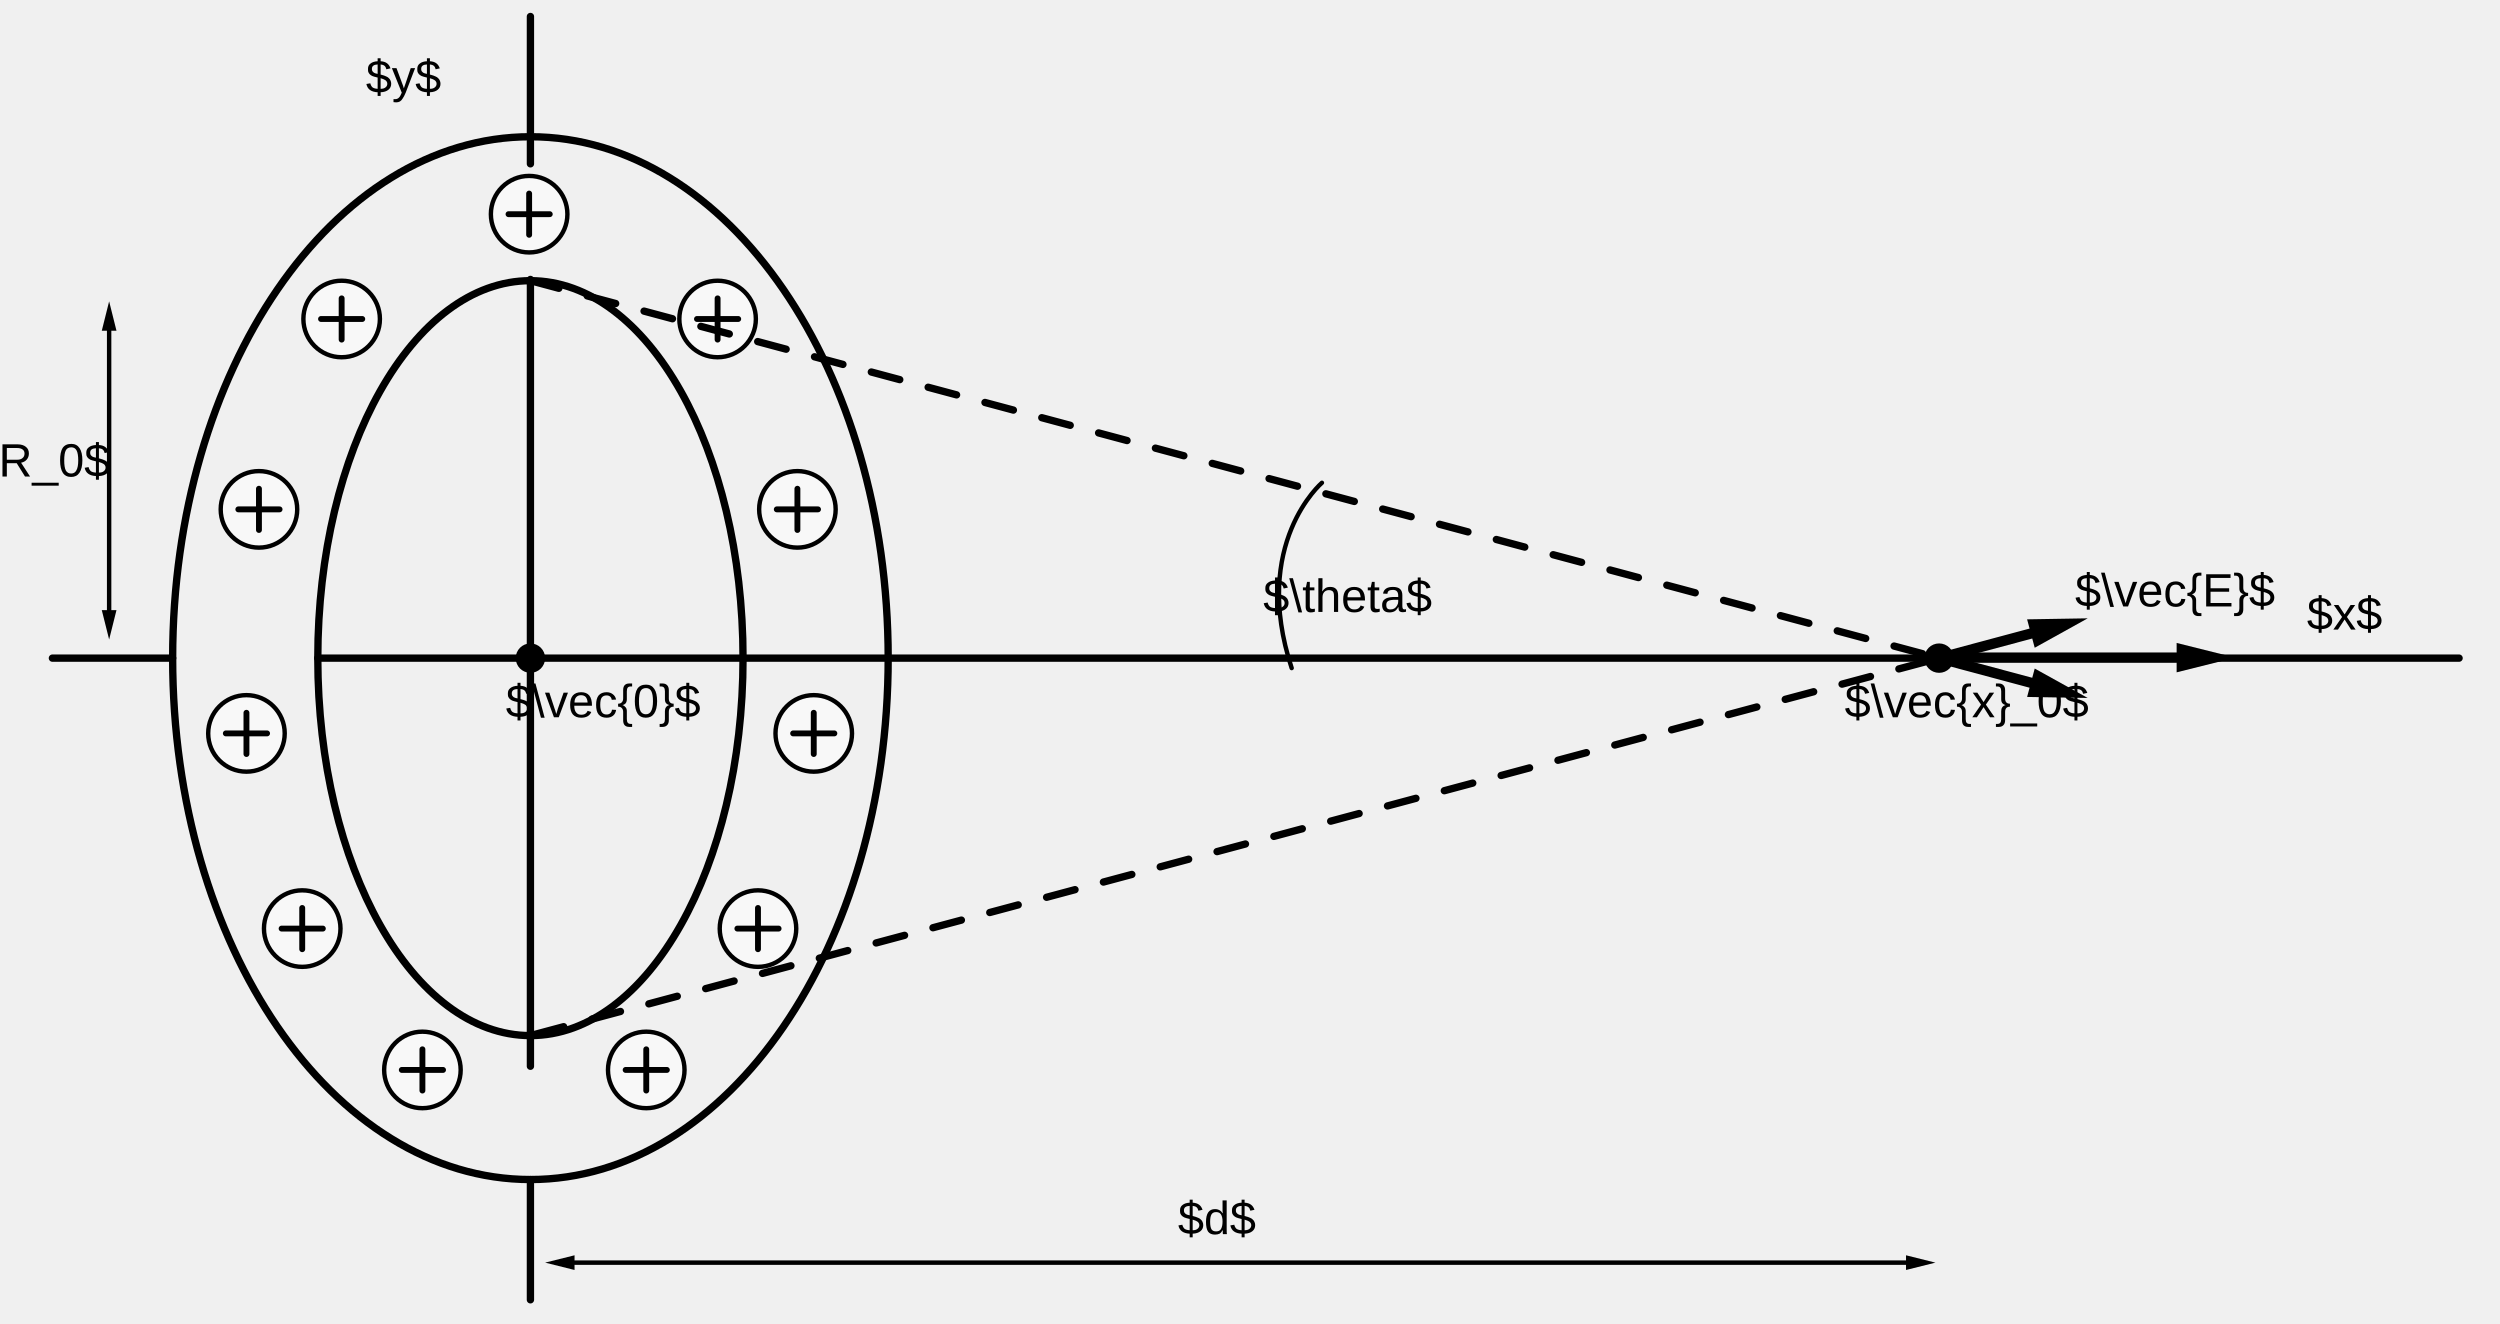
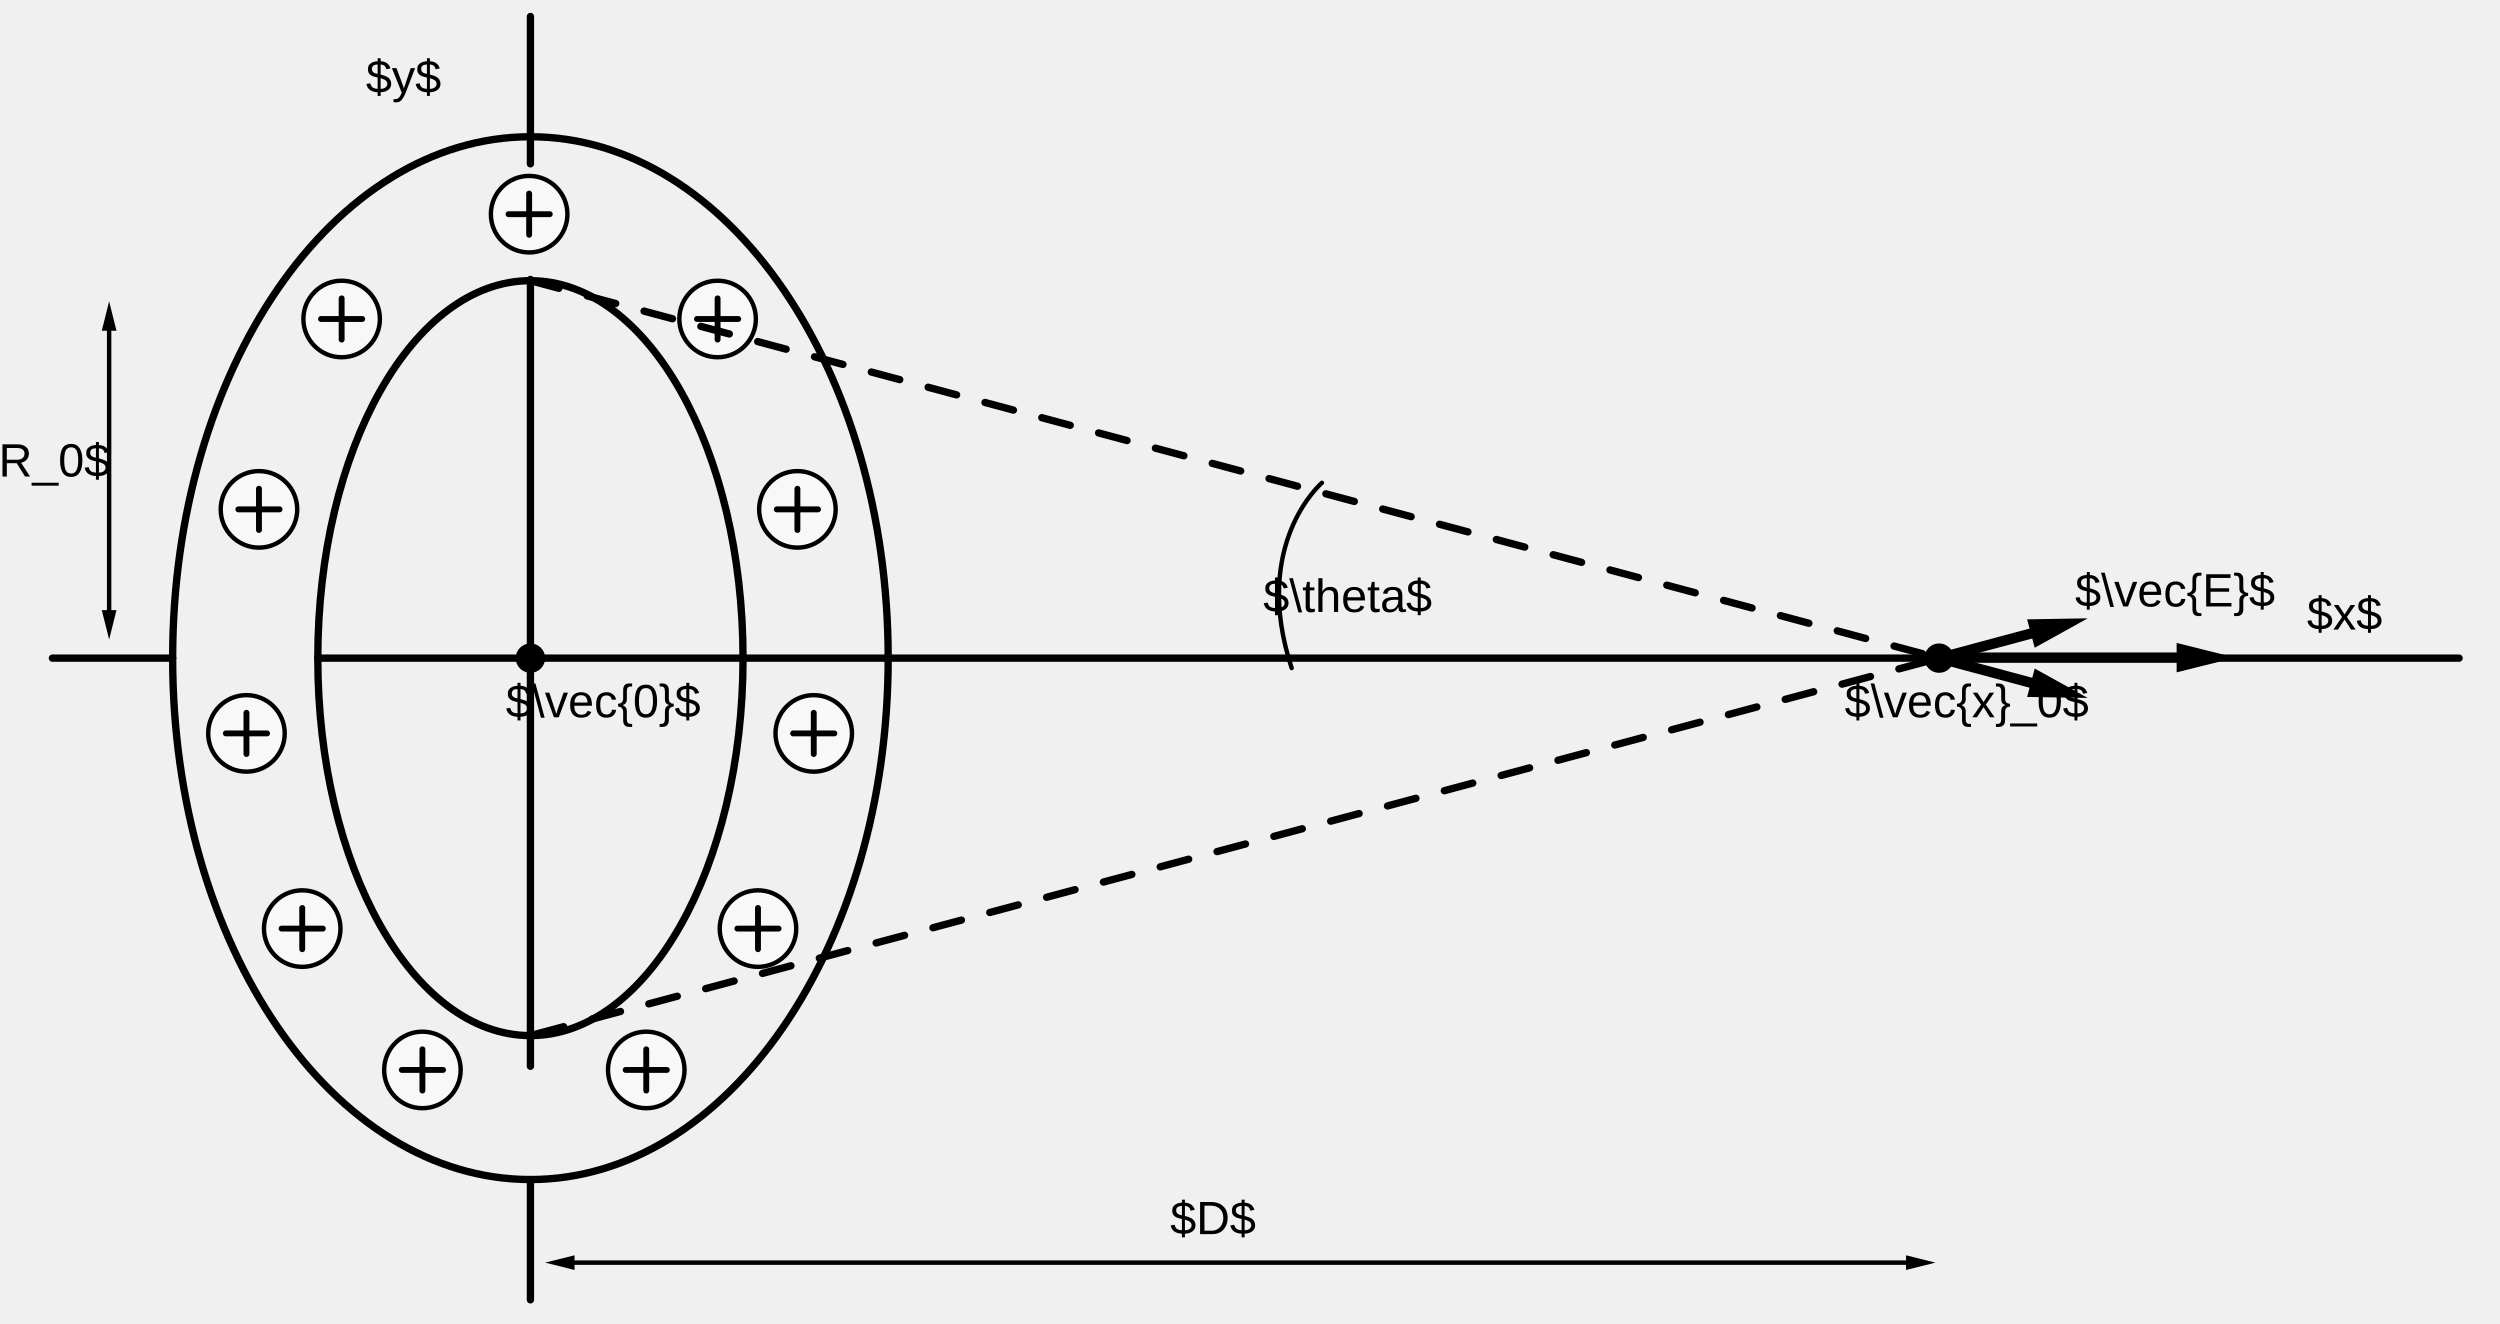
<svg xmlns="http://www.w3.org/2000/svg" width="170mm" height="90mm" viewBox="0 0 170 90" version="1.1" id="svg12947">
  <defs id="defs12944" />
  <g id="layer1">
    <g id="g15687" transform="matrix(-0.9659258,-0.258819,-0.258819,0.9659258,264.3131,32.5639)">
      <path style="fill:#000000;fill-opacity:1;stroke:none;stroke-width:0.5;stroke-linecap:square;stroke-linejoin:miter;stroke-dasharray:none" d="m 118.323,45.056 -4,1 4,1 z" id="path1100-3" />
      <path style="fill:#000000;fill-opacity:1;stroke:#000000;stroke-width:0.7;stroke-linecap:round;stroke-linejoin:miter;stroke-dasharray:none;stroke-opacity:1" d="m 118.323,46.056 h 6.463" id="path12853" />
    </g>
    <path style="fill:none;stroke:#000000;stroke-width:0.5;stroke-linecap:round;stroke-linejoin:round" d="M 167.217,44.753 H 21.61" id="path519" />
    <path style="fill:none;stroke:#000000;stroke-width:0.5;stroke-linecap:round;stroke-linejoin:round" d="M 36.069,72.505 V 19.002" id="path523" />
    <circle style="fill:#000000;fill-opacity:1;stroke:#000000;stroke-width:0.5;stroke-linecap:round;stroke-linejoin:round" id="path536" cx="36.069" cy="44.753" r="0.75" />
    <text xml:space="preserve" style="font-size:3.175px;line-height:0px;font-family:'DIN Condensed';-inkscape-font-specification:'DIN Condensed, ';text-align:end;text-anchor:end;fill:#000000;fill-opacity:1;stroke:none;stroke-width:0.3;stroke-linecap:square;stroke-linejoin:miter;stroke-dasharray:none" x="34.127" y="6.305" id="text3383">
      <tspan id="tspan3381" style="font-style:normal;font-variant:normal;font-weight:normal;font-stretch:normal;font-family:arial;-inkscape-font-specification:arial;stroke-width:0.3" x="34.127" y="6.305">$y$</tspan>
    </text>
    <text xml:space="preserve" style="font-size:3.175px;line-height:0px;font-family:'DIN Condensed';-inkscape-font-specification:'DIN Condensed, ';text-align:end;text-anchor:end;fill:#000000;fill-opacity:1;stroke:none;stroke-width:0.3;stroke-linecap:square;stroke-linejoin:miter;stroke-dasharray:none" x="166.118" y="42.811" id="text3383-3">
      <tspan id="tspan3381-5" style="font-style:normal;font-variant:normal;font-weight:normal;font-stretch:normal;font-family:arial;-inkscape-font-specification:arial;stroke-width:0.3" x="166.118" y="42.811">$x$</tspan>
    </text>
    <text xml:space="preserve" style="font-size:3.175px;line-height:0px;font-family:'DIN Condensed';-inkscape-font-specification:'DIN Condensed, ';text-align:end;text-anchor:end;fill:#000000;fill-opacity:1;stroke:none;stroke-width:0.3;stroke-linecap:square;stroke-linejoin:miter;stroke-dasharray:none" x="89.523" y="83.922" id="text3383-8">
-       <tspan id="tspan3381-4" style="font-style:normal;font-variant:normal;font-weight:normal;font-stretch:normal;font-family:arial;-inkscape-font-specification:arial;stroke-width:0.3" x="89.523" y="83.922">$d$</tspan>
+       <tspan id="tspan3381-4" style="font-style:normal;font-variant:normal;font-weight:normal;font-stretch:normal;font-family:arial;-inkscape-font-specification:arial;stroke-width:0.3" x="89.523" y="83.922">$D$</tspan>
    </text>
    <text xml:space="preserve" style="font-size:3.175px;line-height:0px;font-family:'DIN Condensed';-inkscape-font-specification:'DIN Condensed, ';text-align:end;text-anchor:end;fill:#000000;fill-opacity:1;stroke:none;stroke-width:0.3;stroke-linecap:square;stroke-linejoin:miter;stroke-dasharray:none" x="11.617" y="32.403" id="text3383-8-6">
      <tspan id="tspan3381-4-6" style="font-style:normal;font-variant:normal;font-weight:normal;font-stretch:normal;font-family:arial;-inkscape-font-specification:arial;stroke-width:0.3" x="11.617" y="32.403">$R_0$</tspan>
    </text>
    <text xml:space="preserve" style="font-size:3.175px;line-height:0px;font-family:'DIN Condensed';-inkscape-font-specification:'DIN Condensed, ';text-align:end;text-anchor:end;fill:#000000;fill-opacity:1;stroke:none;stroke-width:0.3;stroke-linecap:square;stroke-linejoin:miter;stroke-dasharray:none" x="158.825" y="41.236" id="text3383-8-7">
      <tspan id="tspan3381-4-2" style="font-style:normal;font-variant:normal;font-weight:normal;font-stretch:normal;font-family:arial;-inkscape-font-specification:arial;stroke-width:0.3" x="158.825" y="41.236">$\vec{E}$</tspan>
    </text>
    <path style="fill:#000000;fill-opacity:1;stroke:#000000;stroke-width:0.3;stroke-linecap:round;stroke-linejoin:round;stroke-dasharray:none" d="M 39.069,85.859 H 129.609" id="path3522" />
    <path style="fill:#000000;fill-opacity:1;stroke:none;stroke-width:0.5;stroke-linecap:square;stroke-linejoin:miter;stroke-dasharray:none" d="m 39.069,85.359 -2,0.5 2,0.5 z" id="path3524" />
    <path style="fill:#000000;fill-opacity:1;stroke:none;stroke-width:0.5;stroke-linecap:square;stroke-linejoin:miter;stroke-dasharray:none" d="m 7.921,22.491 -0.5,-2 -0.5,2 z" id="path3524-7" />
    <path style="fill:#000000;fill-opacity:1;stroke:none;stroke-width:0.5;stroke-linecap:square;stroke-linejoin:miter;stroke-dasharray:none" d="m 129.609,85.359 2,0.5 -2,0.5 z" id="path3526" />
    <g id="g12777" transform="translate(1.596205,9.878144)">
      <circle style="fill:#ffffff;fill-opacity:0.5;stroke:#000000;stroke-width:0.3;stroke-linecap:round;stroke-linejoin:round;stroke-miterlimit:4;stroke-dasharray:none;stroke-dashoffset:0;stroke-opacity:1;paint-order:normal" id="circle12771" cx="42.349" cy="62.877" r="2.602" />
      <path style="fill:none;stroke:#000000;stroke-width:0.4;stroke-linecap:round;stroke-linejoin:round;stroke-miterlimit:4;stroke-dasharray:none;stroke-opacity:1" d="m 40.947,62.877 h 2.804" id="path12773" />
      <path style="fill:none;stroke:#000000;stroke-width:0.4;stroke-linecap:round;stroke-linejoin:round;stroke-miterlimit:4;stroke-dasharray:none;stroke-opacity:1" d="m 42.349,61.475 v 2.804" id="path12775" />
    </g>
    <text xml:space="preserve" style="font-size:3.175px;line-height:0px;font-family:'DIN Condensed';-inkscape-font-specification:'DIN Condensed, ';text-align:end;text-anchor:end;fill:#000000;fill-opacity:1;stroke:none;stroke-width:0.3;stroke-linecap:square;stroke-linejoin:miter;stroke-dasharray:none" x="51.761" y="48.773" id="text12884">
      <tspan id="tspan12882" style="font-style:normal;font-variant:normal;font-weight:normal;font-stretch:normal;font-family:arial;-inkscape-font-specification:arial;stroke-width:0.3" x="51.761" y="48.773">$\vec{0}$</tspan>
    </text>
    <g id="g15691" transform="translate(-47.81649,-58.15565)">
      <ellipse style="fill:none;stroke:#000000;stroke-width:0.5;stroke-linecap:round;stroke-dasharray:none;stroke-opacity:1" id="path15378" cx="83.885" cy="102.909" rx="24.328" ry="35.455" />
      <ellipse style="fill:none;stroke:#000000;stroke-width:0.5;stroke-linecap:round;stroke-dasharray:none;stroke-opacity:1" id="ellipse15484" cx="83.885" cy="102.909" rx="14.458" ry="25.667" />
    </g>
    <path style="fill:none;stroke:#000000;stroke-width:0.5;stroke-linecap:round;stroke-dasharray:none;stroke-opacity:1" d="M 11.741,44.753 H 3.564" id="path15693" />
    <path style="fill:none;stroke:#000000;stroke-width:0.5;stroke-linecap:round;stroke-dasharray:none;stroke-opacity:1" d="m 36.069,80.209 v 8.177" id="path15693-0" />
    <path style="fill:none;stroke:#000000;stroke-width:0.5;stroke-linecap:round;stroke-dasharray:none;stroke-opacity:1" d="M 36.069,1.122 V 11.14" id="path15717" />
    <g id="g15725" transform="translate(-13.62496,9.878144)">
      <circle style="fill:#ffffff;fill-opacity:0.5;stroke:#000000;stroke-width:0.3;stroke-linecap:round;stroke-linejoin:round;stroke-miterlimit:4;stroke-dasharray:none;stroke-dashoffset:0;stroke-opacity:1;paint-order:normal" id="circle15719" cx="42.349" cy="62.877" r="2.602" />
      <path style="fill:none;stroke:#000000;stroke-width:0.4;stroke-linecap:round;stroke-linejoin:round;stroke-miterlimit:4;stroke-dasharray:none;stroke-opacity:1" d="m 40.947,62.877 h 2.804" id="path15721" />
      <path style="fill:none;stroke:#000000;stroke-width:0.4;stroke-linecap:round;stroke-linejoin:round;stroke-miterlimit:4;stroke-dasharray:none;stroke-opacity:1" d="m 42.349,61.475 v 2.804" id="path15723" />
    </g>
    <g id="g15733" transform="translate(-21.79786,0.2668196)">
      <circle style="fill:#ffffff;fill-opacity:0.5;stroke:#000000;stroke-width:0.3;stroke-linecap:round;stroke-linejoin:round;stroke-miterlimit:4;stroke-dasharray:none;stroke-dashoffset:0;stroke-opacity:1;paint-order:normal" id="circle15727" cx="42.349" cy="62.877" r="2.602" />
      <path style="fill:none;stroke:#000000;stroke-width:0.4;stroke-linecap:round;stroke-linejoin:round;stroke-miterlimit:4;stroke-dasharray:none;stroke-opacity:1" d="m 40.947,62.877 h 2.804" id="path15729" />
      <path style="fill:none;stroke:#000000;stroke-width:0.4;stroke-linecap:round;stroke-linejoin:round;stroke-miterlimit:4;stroke-dasharray:none;stroke-opacity:1" d="m 42.349,61.475 v 2.804" id="path15731" />
    </g>
    <g id="g15741" transform="translate(9.193758,0.2668196)">
      <circle style="fill:#ffffff;fill-opacity:0.5;stroke:#000000;stroke-width:0.3;stroke-linecap:round;stroke-linejoin:round;stroke-miterlimit:4;stroke-dasharray:none;stroke-dashoffset:0;stroke-opacity:1;paint-order:normal" id="circle15735" cx="42.349" cy="62.877" r="2.602" />
      <path style="fill:none;stroke:#000000;stroke-width:0.4;stroke-linecap:round;stroke-linejoin:round;stroke-miterlimit:4;stroke-dasharray:none;stroke-opacity:1" d="m 40.947,62.877 h 2.804" id="path15737" />
      <path style="fill:none;stroke:#000000;stroke-width:0.4;stroke-linecap:round;stroke-linejoin:round;stroke-miterlimit:4;stroke-dasharray:none;stroke-opacity:1" d="m 42.349,61.475 v 2.804" id="path15739" />
    </g>
    <g id="g15749" transform="translate(-25.59008,-13.00596)">
      <circle style="fill:#ffffff;fill-opacity:0.5;stroke:#000000;stroke-width:0.3;stroke-linecap:round;stroke-linejoin:round;stroke-miterlimit:4;stroke-dasharray:none;stroke-dashoffset:0;stroke-opacity:1;paint-order:normal" id="circle15743" cx="42.349" cy="62.877" r="2.602" />
      <path style="fill:none;stroke:#000000;stroke-width:0.4;stroke-linecap:round;stroke-linejoin:round;stroke-miterlimit:4;stroke-dasharray:none;stroke-opacity:1" d="m 40.947,62.877 h 2.804" id="path15745" />
      <path style="fill:none;stroke:#000000;stroke-width:0.4;stroke-linecap:round;stroke-linejoin:round;stroke-miterlimit:4;stroke-dasharray:none;stroke-opacity:1" d="m 42.349,61.475 v 2.804" id="path15747" />
    </g>
    <g id="g15757" transform="translate(12.98598,-13.00596)">
      <circle style="fill:#ffffff;fill-opacity:0.5;stroke:#000000;stroke-width:0.3;stroke-linecap:round;stroke-linejoin:round;stroke-miterlimit:4;stroke-dasharray:none;stroke-dashoffset:0;stroke-opacity:1;paint-order:normal" id="circle15751" cx="42.349" cy="62.877" r="2.602" />
      <path style="fill:none;stroke:#000000;stroke-width:0.4;stroke-linecap:round;stroke-linejoin:round;stroke-miterlimit:4;stroke-dasharray:none;stroke-opacity:1" d="m 40.947,62.877 h 2.804" id="path15753" />
      <path style="fill:none;stroke:#000000;stroke-width:0.4;stroke-linecap:round;stroke-linejoin:round;stroke-miterlimit:4;stroke-dasharray:none;stroke-opacity:1" d="m 42.349,61.475 v 2.804" id="path15755" />
    </g>
    <g id="g15765" transform="translate(11.87447,-28.24024)">
      <circle style="fill:#ffffff;fill-opacity:0.5;stroke:#000000;stroke-width:0.3;stroke-linecap:round;stroke-linejoin:round;stroke-miterlimit:4;stroke-dasharray:none;stroke-dashoffset:0;stroke-opacity:1;paint-order:normal" id="circle15759" cx="42.349" cy="62.877" r="2.602" />
      <path style="fill:none;stroke:#000000;stroke-width:0.4;stroke-linecap:round;stroke-linejoin:round;stroke-miterlimit:4;stroke-dasharray:none;stroke-opacity:1" d="m 40.947,62.877 h 2.804" id="path15761" />
      <path style="fill:none;stroke:#000000;stroke-width:0.4;stroke-linecap:round;stroke-linejoin:round;stroke-miterlimit:4;stroke-dasharray:none;stroke-opacity:1" d="m 42.349,61.475 v 2.804" id="path15763" />
    </g>
    <g id="g15773" transform="translate(-24.7401,-28.24024)">
      <circle style="fill:#ffffff;fill-opacity:0.5;stroke:#000000;stroke-width:0.3;stroke-linecap:round;stroke-linejoin:round;stroke-miterlimit:4;stroke-dasharray:none;stroke-dashoffset:0;stroke-opacity:1;paint-order:normal" id="circle15767" cx="42.349" cy="62.877" r="2.602" />
      <path style="fill:none;stroke:#000000;stroke-width:0.4;stroke-linecap:round;stroke-linejoin:round;stroke-miterlimit:4;stroke-dasharray:none;stroke-opacity:1" d="m 40.947,62.877 h 2.804" id="path15769" />
      <path style="fill:none;stroke:#000000;stroke-width:0.4;stroke-linecap:round;stroke-linejoin:round;stroke-miterlimit:4;stroke-dasharray:none;stroke-opacity:1" d="m 42.349,61.475 v 2.804" id="path15771" />
    </g>
    <g id="g15781" transform="translate(-19.11715,-41.1861)">
      <circle style="fill:#ffffff;fill-opacity:0.5;stroke:#000000;stroke-width:0.3;stroke-linecap:round;stroke-linejoin:round;stroke-miterlimit:4;stroke-dasharray:none;stroke-dashoffset:0;stroke-opacity:1;paint-order:normal" id="circle15775" cx="42.349" cy="62.877" r="2.602" />
      <path style="fill:none;stroke:#000000;stroke-width:0.4;stroke-linecap:round;stroke-linejoin:round;stroke-miterlimit:4;stroke-dasharray:none;stroke-opacity:1" d="m 40.947,62.877 h 2.804" id="path15777" />
      <path style="fill:none;stroke:#000000;stroke-width:0.4;stroke-linecap:round;stroke-linejoin:round;stroke-miterlimit:4;stroke-dasharray:none;stroke-opacity:1" d="m 42.349,61.475 v 2.804" id="path15779" />
    </g>
    <g id="g15789" transform="translate(6.447665,-41.1861)">
      <circle style="fill:#ffffff;fill-opacity:0.5;stroke:#000000;stroke-width:0.3;stroke-linecap:round;stroke-linejoin:round;stroke-miterlimit:4;stroke-dasharray:none;stroke-dashoffset:0;stroke-opacity:1;paint-order:normal" id="circle15783" cx="42.349" cy="62.877" r="2.602" />
      <path style="fill:none;stroke:#000000;stroke-width:0.4;stroke-linecap:round;stroke-linejoin:round;stroke-miterlimit:4;stroke-dasharray:none;stroke-opacity:1" d="m 40.947,62.877 h 2.804" id="path15785" />
      <path style="fill:none;stroke:#000000;stroke-width:0.4;stroke-linecap:round;stroke-linejoin:round;stroke-miterlimit:4;stroke-dasharray:none;stroke-opacity:1" d="m 42.349,61.475 v 2.804" id="path15787" />
    </g>
    <g id="g15797" transform="translate(-6.367434,-48.31287)">
      <circle style="fill:#ffffff;fill-opacity:0.5;stroke:#000000;stroke-width:0.3;stroke-linecap:round;stroke-linejoin:round;stroke-miterlimit:4;stroke-dasharray:none;stroke-dashoffset:0;stroke-opacity:1;paint-order:normal" id="circle15791" cx="42.349" cy="62.877" r="2.602" />
      <path style="fill:none;stroke:#000000;stroke-width:0.4;stroke-linecap:round;stroke-linejoin:round;stroke-miterlimit:4;stroke-dasharray:none;stroke-opacity:1" d="m 40.947,62.877 h 2.804" id="path15793" />
      <path style="fill:none;stroke:#000000;stroke-width:0.4;stroke-linecap:round;stroke-linejoin:round;stroke-miterlimit:4;stroke-dasharray:none;stroke-opacity:1" d="m 42.349,61.475 v 2.804" id="path15795" />
    </g>
    <path style="fill:none;stroke:#000000;stroke-width:0.5;stroke-linecap:round;stroke-dasharray:2, 2;stroke-dashoffset:0;stroke-opacity:1" d="M 36.069,19.086 131.859,44.753 36.069,70.42" id="path15888" />
    <g id="g15894" transform="matrix(-0.9659258,0.258819,0.258819,0.9659258,240.4729,-32.0299)">
      <path style="fill:#000000;fill-opacity:1;stroke:none;stroke-width:0.5;stroke-linecap:square;stroke-linejoin:miter;stroke-dasharray:none" d="m 118.323,45.056 -4,1 4,1 z" id="path15890" />
      <path style="fill:#000000;fill-opacity:1;stroke:#000000;stroke-width:0.7;stroke-linecap:round;stroke-linejoin:miter;stroke-dasharray:none;stroke-opacity:1" d="m 118.323,46.056 h 6.463" id="path15892" />
    </g>
    <circle style="fill:#000000;fill-opacity:1;stroke:#000000;stroke-width:0.5;stroke-linecap:round;stroke-linejoin:round" id="circle15896" cx="131.859" cy="44.753" r="0.75" />
    <path style="fill:#000000;fill-opacity:1;stroke:none;stroke-width:0.5;stroke-linecap:square;stroke-linejoin:miter;stroke-dasharray:none" d="m 148.011,43.719 4,1 -4,1 z" id="path15904" />
    <path style="fill:#000000;fill-opacity:1;stroke:#000000;stroke-width:0.7;stroke-linecap:round;stroke-linejoin:miter;stroke-dasharray:none;stroke-opacity:1" d="M 148.011,44.719 H 132.666" id="path15906" />
    <path style="fill:none;stroke:#000000;stroke-width:0.3;stroke-linecap:round;stroke-dasharray:none;stroke-dashoffset:0;stroke-opacity:1" d="m 89.891,32.829 c 0,0 -4.845,4.132 -2.057,12.6" id="path16019" />
    <text xml:space="preserve" style="font-size:3.175px;line-height:0px;font-family:'DIN Condensed';-inkscape-font-specification:'DIN Condensed, ';text-align:end;text-anchor:end;fill:#000000;fill-opacity:1;stroke:none;stroke-width:0.3;stroke-linecap:square;stroke-linejoin:miter;stroke-dasharray:none" x="101.503" y="41.611" id="text16109">
      <tspan id="tspan16107" style="font-style:normal;font-variant:normal;font-weight:normal;font-stretch:normal;font-family:arial;-inkscape-font-specification:arial;stroke-width:0.3" x="101.503" y="41.611">$\theta$</tspan>
    </text>
    <text xml:space="preserve" style="font-size:3.175px;line-height:0px;font-family:'DIN Condensed';-inkscape-font-specification:'DIN Condensed, ';text-align:end;text-anchor:end;fill:#000000;fill-opacity:1;stroke:none;stroke-width:0.3;stroke-linecap:square;stroke-linejoin:miter;stroke-dasharray:none" x="146.158" y="48.773" id="text16231">
      <tspan id="tspan16229" style="font-style:normal;font-variant:normal;font-weight:normal;font-stretch:normal;font-family:arial;-inkscape-font-specification:arial;stroke-width:0.3" x="146.158" y="48.773">$\vec{x}_0$</tspan>
    </text>
    <path style="fill:#000000;fill-opacity:1;stroke:none;stroke-width:0.5;stroke-linecap:square;stroke-linejoin:miter;stroke-dasharray:none" d="m 7.921,41.488 -0.5,2 -0.5,-2 z" id="path16340" />
    <path style="fill:none;stroke:#000000;stroke-width:0.3;stroke-linecap:round;stroke-dasharray:none;stroke-dashoffset:0;stroke-opacity:1" d="m 7.421,22.491 v 18.997" id="path16342" />
  </g>
</svg>
